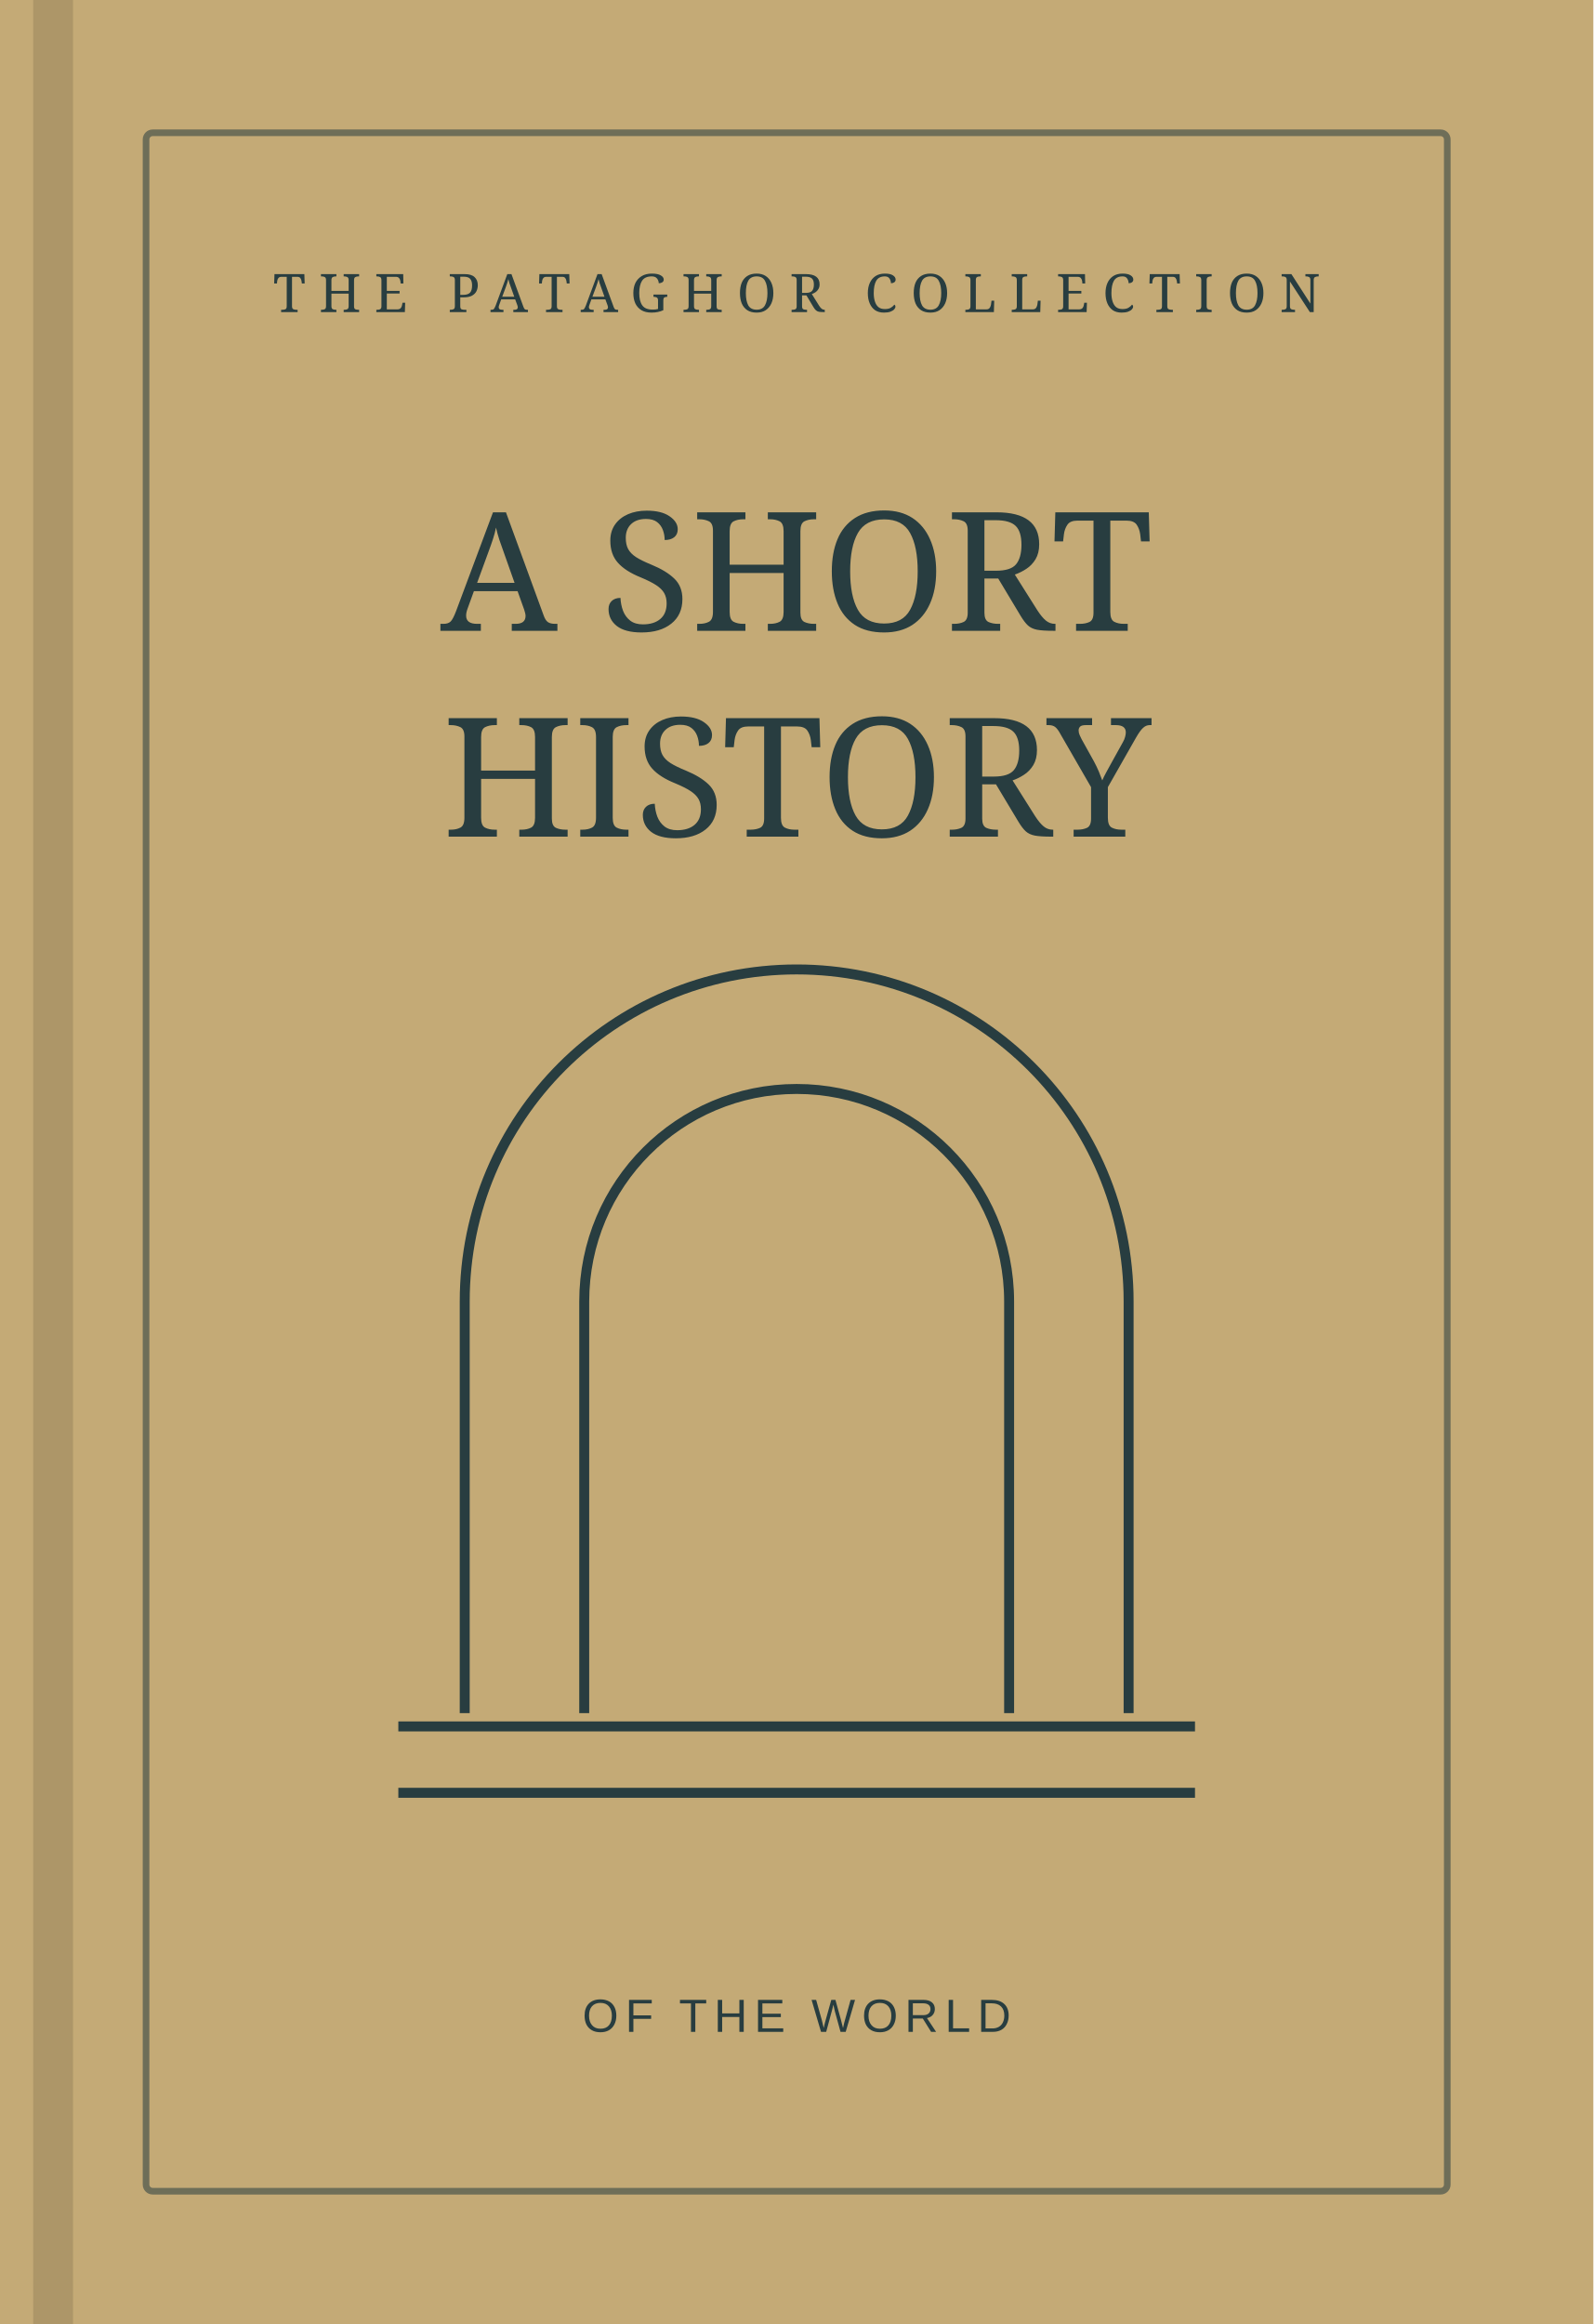
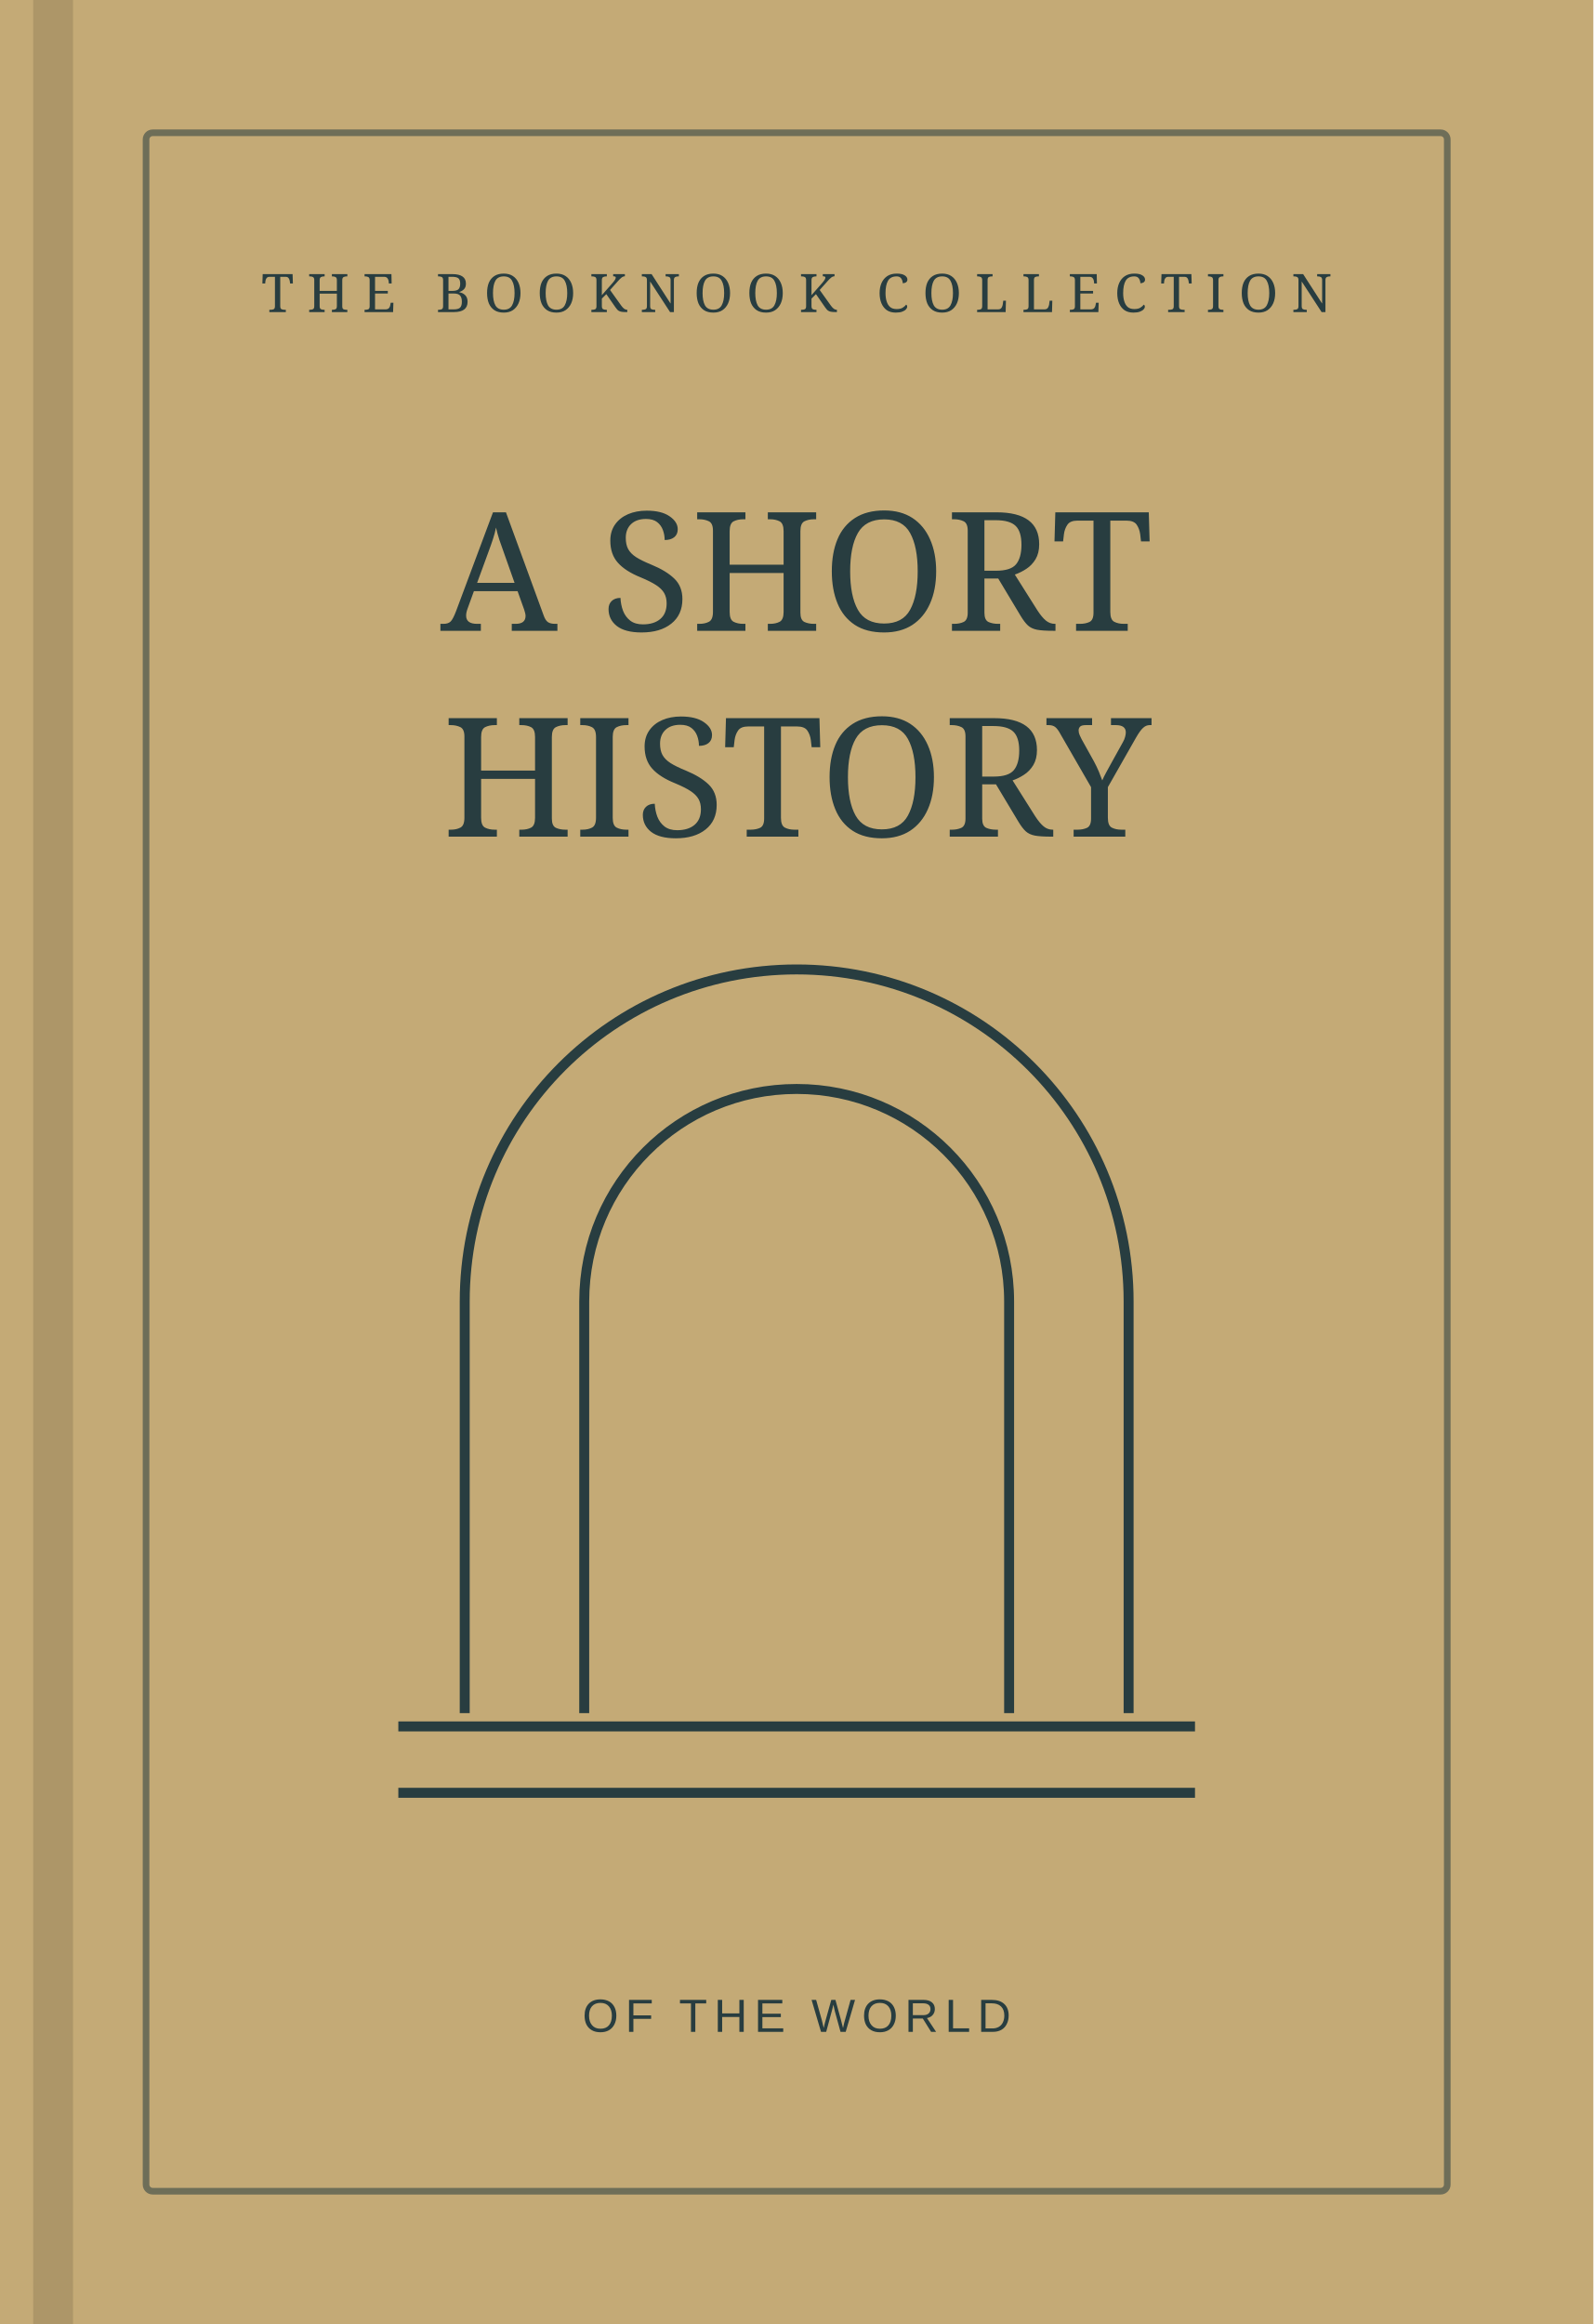
<svg xmlns="http://www.w3.org/2000/svg" width="240" height="350" viewBox="0 0 240 350">
  <rect width="240" height="350" fill="#c4aa76" />
  <rect x="5" width="6" height="350" fill="#000" opacity=".12" />
  <rect x="22" y="20" width="196" height="310" rx="1" fill="none" stroke="#283d40" opacity=".55" />
-   <text x="120" y="47" text-anchor="middle" fill="#283d40" font-family="Georgia,serif" font-size="8" letter-spacing="2">THE PATAGHOR COLLECTION</text>
+   <text x="120" y="47" text-anchor="middle" fill="#283d40" font-family="Georgia,serif" font-size="8" letter-spacing="2">THE BOOKNOOK COLLECTION</text>
  <g fill="#283d40" text-anchor="middle" font-family="Georgia,serif" font-size="25">
    <text x="120" y="95">A SHORT</text>
    <text x="120" y="126">HISTORY</text>
  </g>
  <g color="#283d40" stroke="currentColor" fill="none" stroke-width="1.5">
    <path d="M70 258V196A50 50 0 0 1 170 196V258M88 258V196A32 32 0 0 1 152 196V258M60 260H180M60 270H180" />
  </g>
  <text x="120" y="306" text-anchor="middle" fill="#283d40" font-family="Arial,sans-serif" font-size="7" letter-spacing="1">OF THE WORLD</text>
</svg>
